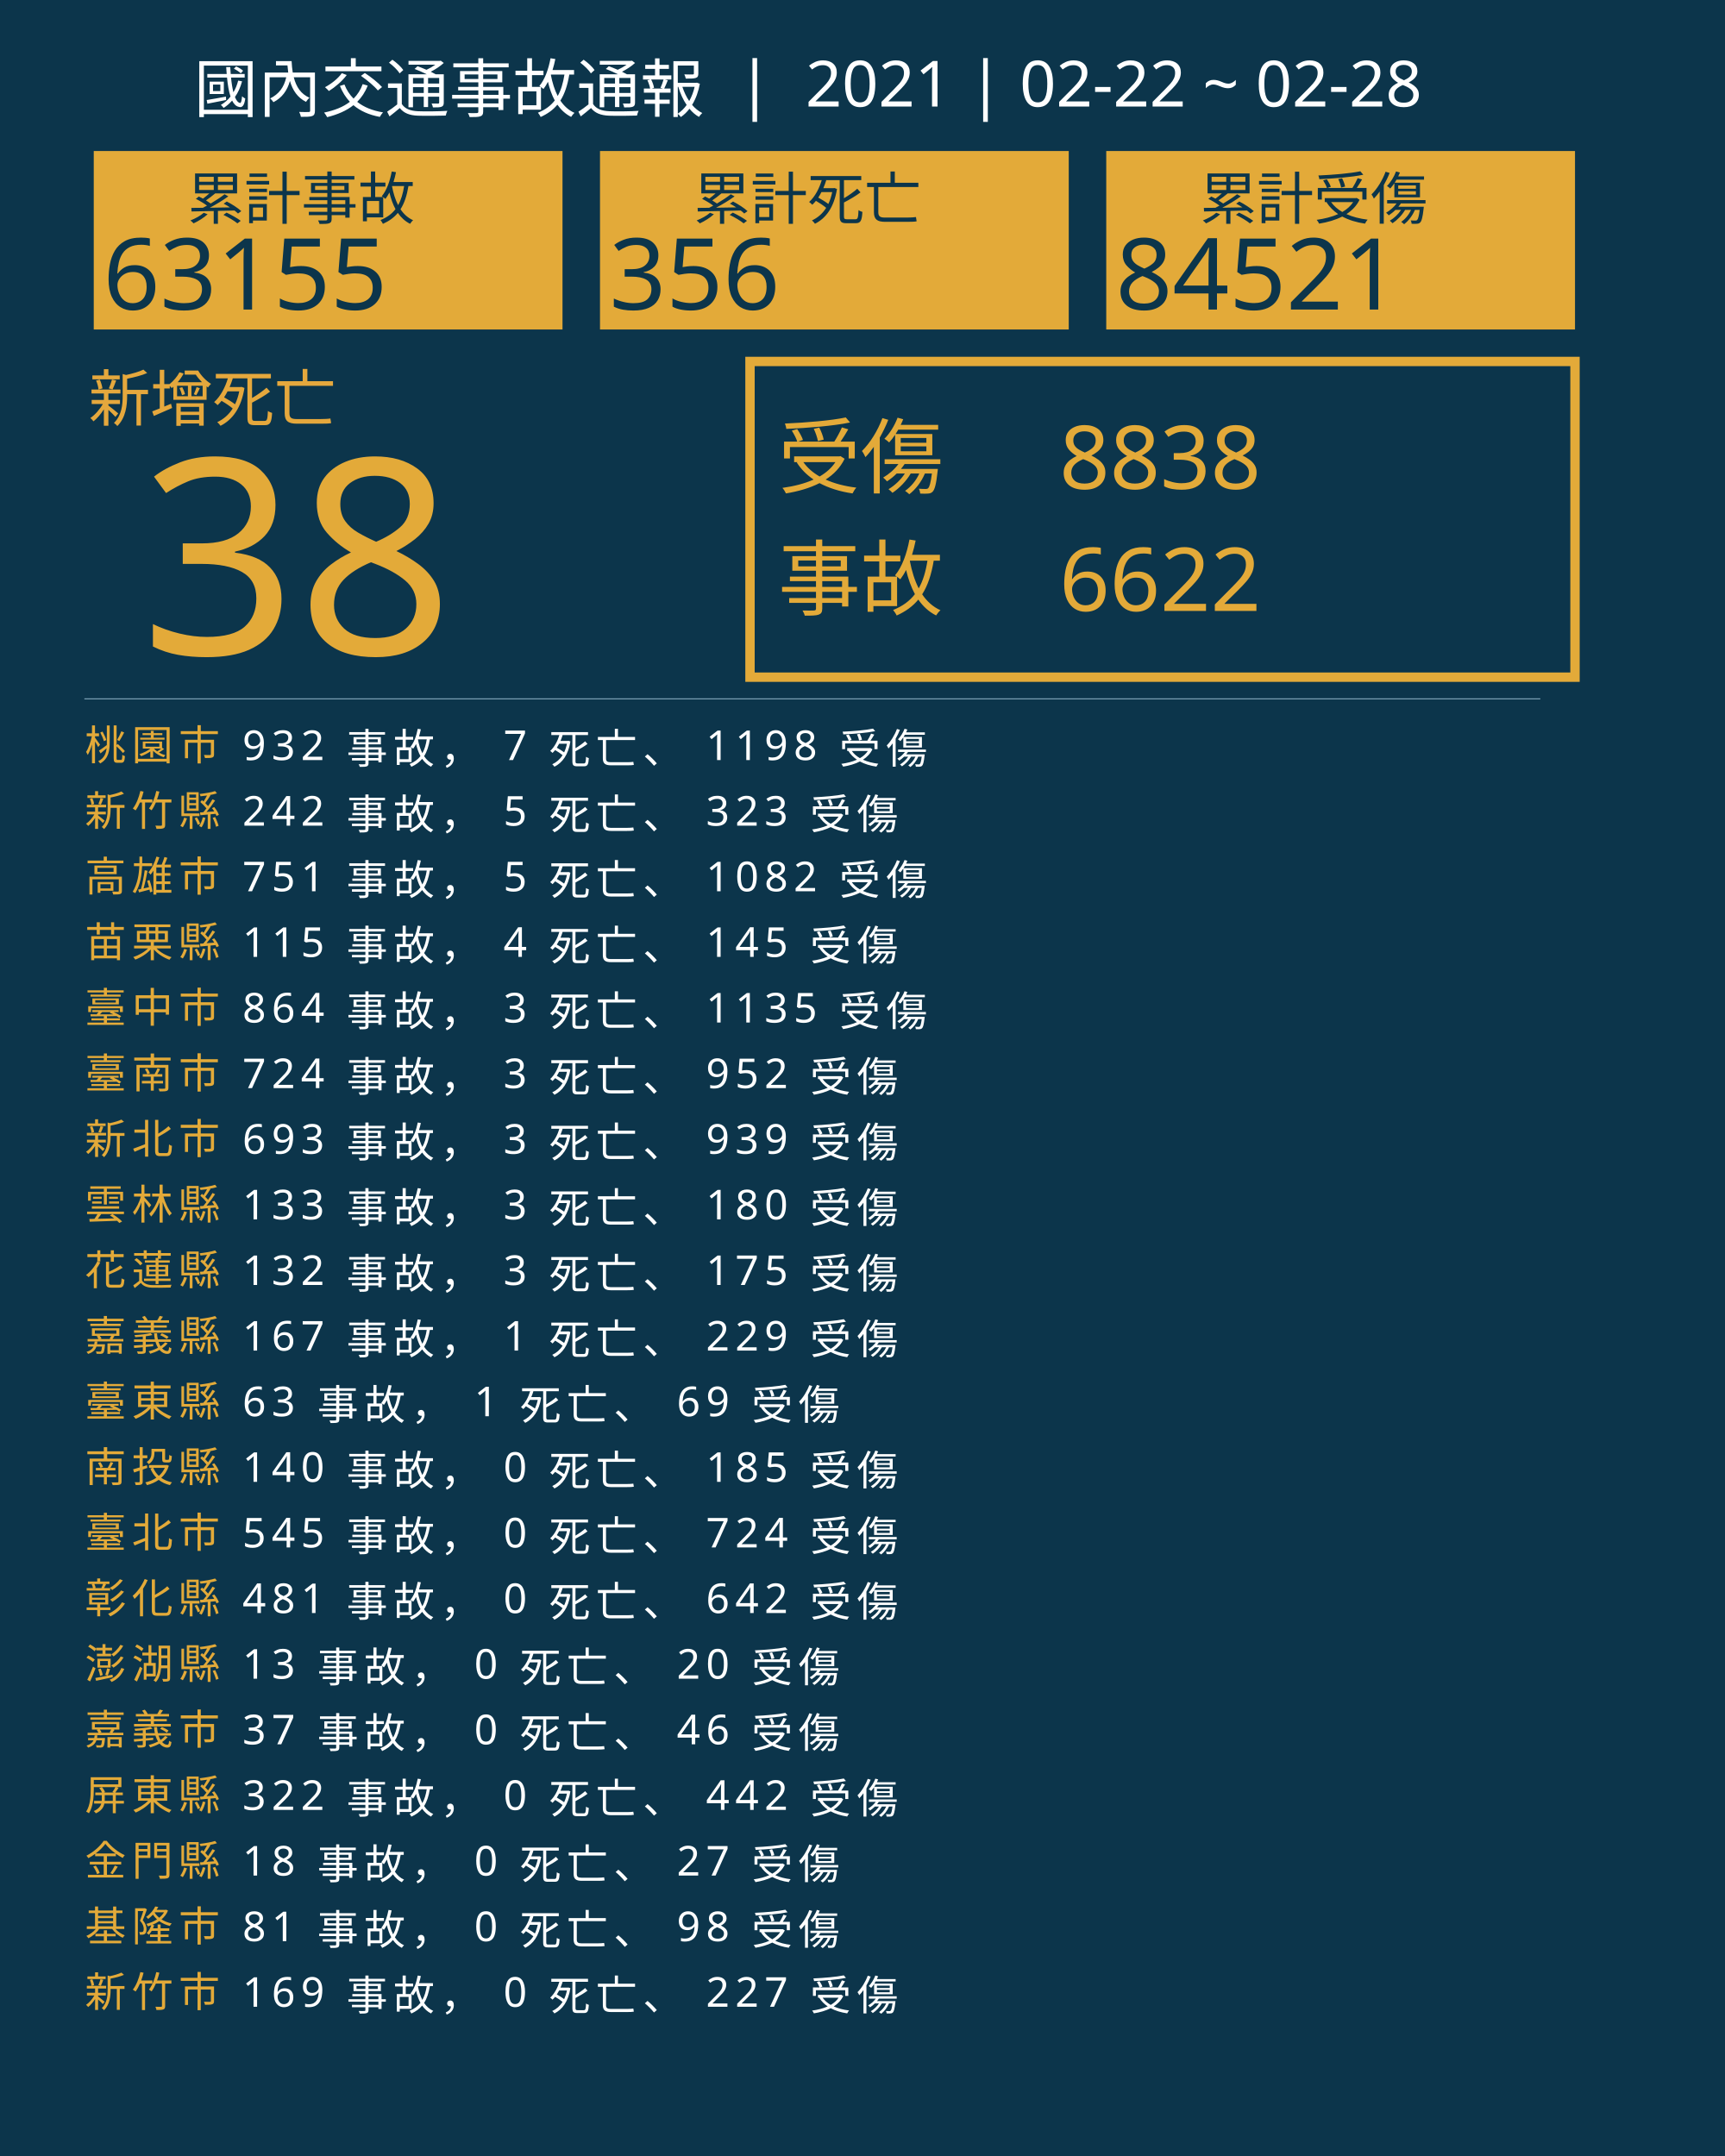
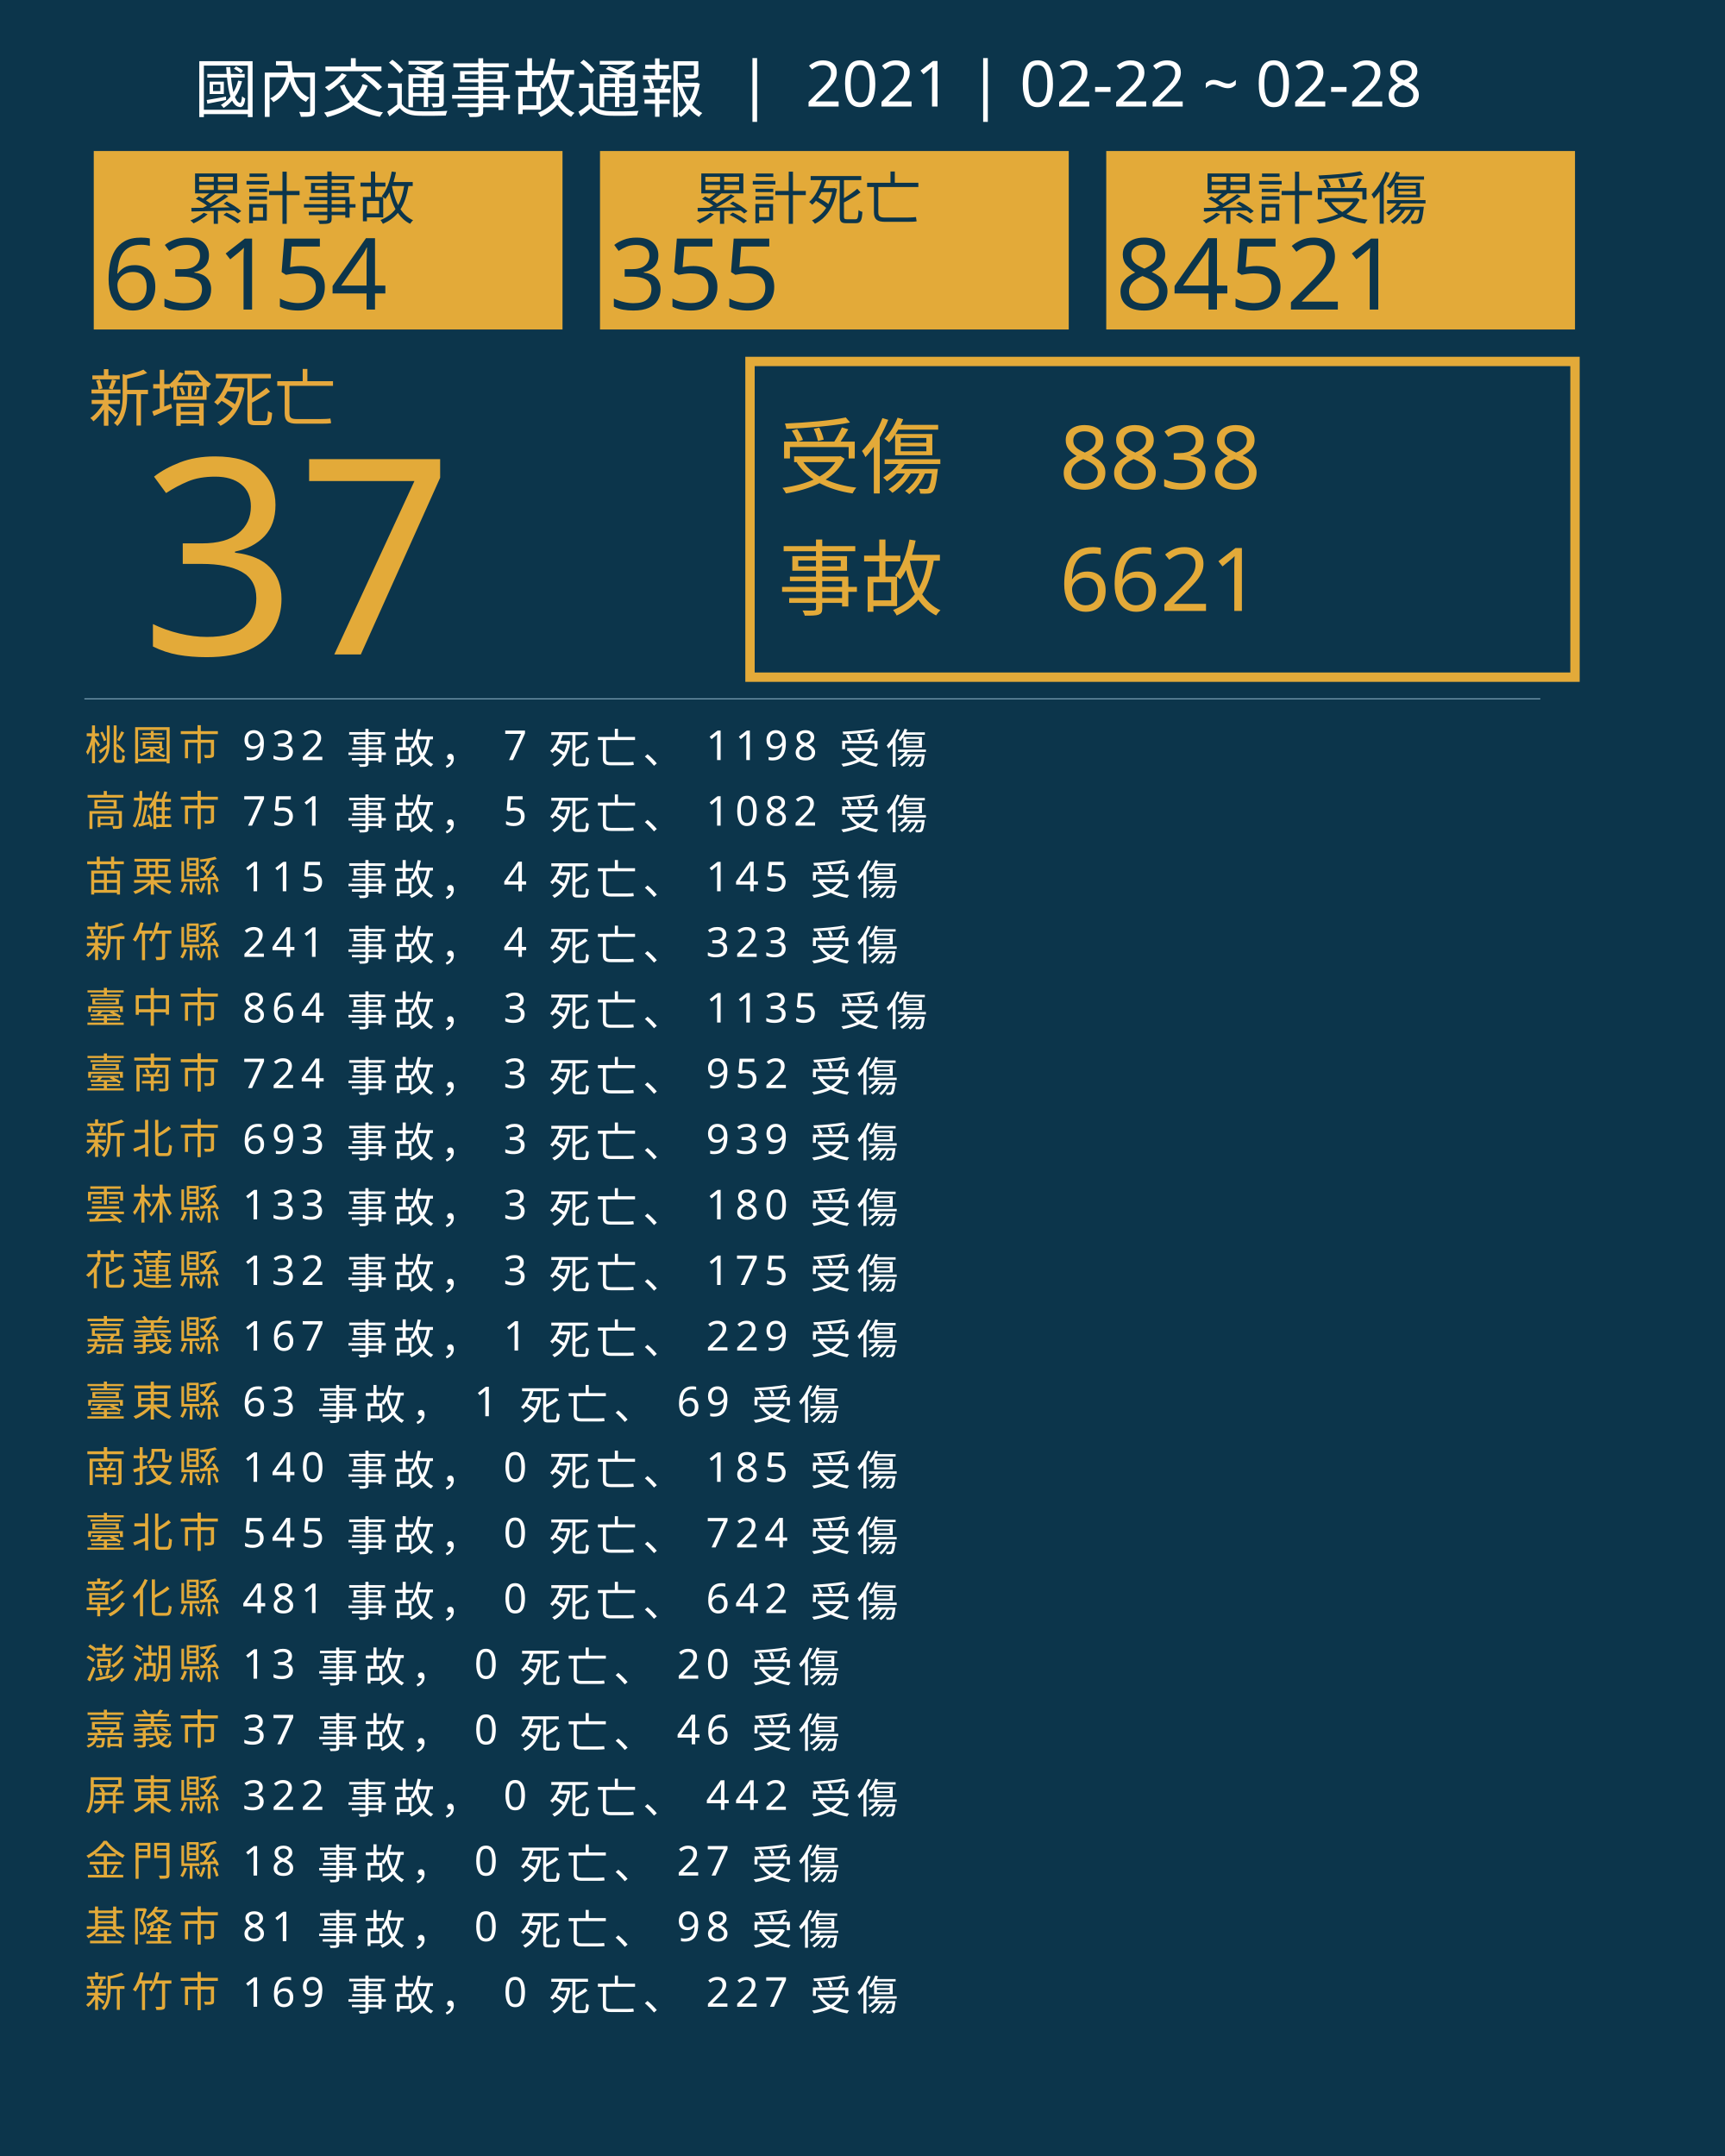
<svg xmlns="http://www.w3.org/2000/svg" version="1.1" id="圖層_1" x="0px" y="0px" viewBox="0 0 1840 2300" style="enable-background:new 0 0 1840 2300;" xml:space="preserve">
  <style type="text/css">
	.st0{fill:#0C354B;}
	.st1{fill:#E5A83D;}
	.st2{font-family:'NotoSansCJKtc-Bold-B5pc-H';}
	.st3{font-size:66px;}
	.st4{fill:#E3AA39;}
	.st5{font-family:'Arial-BoldMT';}
	.st6{font-size:291.776px;}
	.st7{fill:none;stroke:#E3AA39;stroke-miterlimit:10;stroke-width:10;}
	.st8{font-family:'NotoSansCJKtc-Light-B5pc-H';}
	.st9{font-size:88px;}
	.st10{font-family:'NotoSansCJKtc-Medium-B5pc-H';}
	.st11{font-size:94px;}
	.st12{fill:none;stroke:#8AAFC1;stroke-miterlimit:10;}
	.st13{font-size:60.649px;}
	.st14{font-size:106px;}
	.st15{fill:none;}
	.st16{font-size:44px;}
	.st17{letter-spacing:6;}
	.st18{fill:#FFFFFF;}
	.st19{letter-spacing:1;}
	.st20{font-size:68px;}
</style>
  <rect class="st0" width="1840" height="2300" />
  <text transform="matrix(1 0 0 1 94.5001 449.017)" class="st1 st2 st3">新增死亡</text>
  <g>
-     <text transform="matrix(1 0 0 1 150 698.1412)" class="st4 st5 st6">38</text>
+     <text transform="matrix(1 0 0 1 150 698.1412)" class="st4 st5 st6">37</text>
  </g>
  <g>
    <rect x="800" y="385.6" class="st7" width="880" height="336.8" />
    <g>
      <text transform="matrix(1 0 0 1 830 519.593)" class="st4 st8 st9">受傷</text>
      <text transform="matrix(1 0 0 1 1130 521.5084)" class="st4 st10 st11">8838</text>
-       <text transform="matrix(1 0 0 1 1130 651.7274)" class="st4 st10 st11">6622</text>
+       <text transform="matrix(1 0 0 1 1130 651.7274)" class="st4 st10 st11">6621</text>
      <text transform="matrix(1 0 0 1 830 649.4965)" class="st4 st8 st9">事故</text>
    </g>
  </g>
  <line class="st12" x1="90" y1="745.5" x2="1643" y2="745.5" />
  <g>
    <g>
      <rect x="100" y="161.1" class="st4" width="500" height="190.4" />
      <g>
        <text transform="matrix(1 0 0 1 200 233.9079)" class="st0 st10 st13">累計事故</text>
        <g>
-           <text transform="matrix(1 0 0 1 110 330.2121)" class="st0 st5 st14">63155</text>
+           <text transform="matrix(1 0 0 1 110 330.2121)" class="st0 st5 st14">63154</text>
        </g>
      </g>
    </g>
    <g>
      <rect x="640" y="161.1" class="st4" width="500" height="190.4" />
      <g>
        <text transform="matrix(1 0 0 1 740 233.908)" class="st0 st10 st13">累計死亡</text>
        <g>
-           <text transform="matrix(1 0 0 1 650 330.2122)" class="st0 st5 st14">356</text>
+           <text transform="matrix(1 0 0 1 650 330.2122)" class="st0 st5 st14">355</text>
        </g>
      </g>
    </g>
    <g>
      <rect x="1180" y="161.1" class="st4" width="500" height="190.4" />
      <g>
        <text transform="matrix(1 0 0 1 1280 233.908)" class="st0 st10 st13">累計受傷</text>
        <g>
          <text transform="matrix(1 0 0 1 1190 330.2122)" class="st0 st5 st14">84521</text>
        </g>
      </g>
    </g>
  </g>
  <rect x="90.6" y="772.1" class="st15" width="1141.8" height="314.8" />
  <text transform="matrix(1 0 0 1 90.5591 810.7965)">
    <tspan x="0" y="0" class="st4 st10 st16 st17">桃園市</tspan>
    <tspan x="150.6" y="0" class="st18 st10 st16 st17"> 932 事故， 7 死亡、 1198 受傷</tspan>
-     <tspan x="0" y="70" class="st4 st10 st16 st17">新竹縣</tspan>
-     <tspan x="150.6" y="70" class="st18 st10 st16 st17"> 242 事故， 5 死亡、 323 受傷</tspan>
-     <tspan x="0" y="140" class="st4 st10 st16 st17">高雄市</tspan>
-     <tspan x="150.6" y="140" class="st18 st10 st16 st17"> 751 事故， 5 死亡、 1082 受傷</tspan>
-     <tspan x="0" y="210" class="st4 st10 st16 st17">苗栗縣</tspan>
-     <tspan x="150.6" y="210" class="st18 st10 st16 st17"> 115 事故， 4 死亡、 145 受傷</tspan>
+     <tspan x="0" y="70" class="st4 st10 st16 st17">高雄市</tspan>
+     <tspan x="150.6" y="70" class="st18 st10 st16 st17"> 751 事故， 5 死亡、 1082 受傷</tspan>
+     <tspan x="0" y="140" class="st4 st10 st16 st17">苗栗縣</tspan>
+     <tspan x="150.6" y="140" class="st18 st10 st16 st17"> 115 事故， 4 死亡、 145 受傷</tspan>
+     <tspan x="0" y="210" class="st4 st10 st16 st17">新竹縣</tspan>
+     <tspan x="150.6" y="210" class="st18 st10 st16 st17"> 241 事故， 4 死亡、 323 受傷</tspan>
    <tspan x="0" y="280" class="st4 st10 st16 st17">臺中市</tspan>
    <tspan x="150.6" y="280" class="st18 st10 st16 st17"> 864 事故， 3 死亡、 1135 受傷</tspan>
    <tspan x="0" y="350" class="st4 st10 st16 st17">臺南市</tspan>
    <tspan x="150.6" y="350" class="st18 st10 st16 st17"> 724 事故， 3 死亡、 952 受傷</tspan>
    <tspan x="0" y="420" class="st4 st10 st16 st17">新北市</tspan>
    <tspan x="150.6" y="420" class="st18 st10 st16 st17"> 693 事故， 3 死亡、 939 受傷</tspan>
    <tspan x="0" y="490" class="st4 st10 st16 st17">雲林縣</tspan>
    <tspan x="150.6" y="490" class="st18 st10 st16 st17"> 133 事故， 3 死亡、 180 受傷</tspan>
    <tspan x="0" y="560" class="st4 st10 st16 st17">花蓮縣</tspan>
    <tspan x="150.6" y="560" class="st18 st10 st16 st17"> 132 事故， 3 死亡、 175 受傷</tspan>
    <tspan x="0" y="630" class="st4 st10 st16 st17">嘉義縣</tspan>
    <tspan x="150.6" y="630" class="st18 st10 st16 st17"> 167 事故， 1 死亡、 229 受傷</tspan>
    <tspan x="0" y="700" class="st4 st10 st16 st17">臺東縣</tspan>
    <tspan x="150.6" y="700" class="st18 st10 st16 st17"> 63 事故， 1 死亡、 69 受傷</tspan>
    <tspan x="0" y="770" class="st4 st10 st16 st17">南投縣</tspan>
    <tspan x="150.6" y="770" class="st18 st10 st16 st17"> 140 事故， 0 死亡、 185 受傷</tspan>
    <tspan x="0" y="840" class="st4 st10 st16 st17">臺北市</tspan>
    <tspan x="150.6" y="840" class="st18 st10 st16 st17"> 545 事故， 0 死亡、 724 受傷</tspan>
    <tspan x="0" y="910" class="st4 st10 st16 st17">彰化縣</tspan>
    <tspan x="150.6" y="910" class="st18 st10 st16 st17"> 481 事故， 0 死亡、 642 受傷</tspan>
    <tspan x="0" y="980" class="st4 st10 st16 st17">澎湖縣</tspan>
    <tspan x="150.6" y="980" class="st18 st10 st16 st17"> 13 事故， 0 死亡、 20 受傷</tspan>
    <tspan x="0" y="1050" class="st4 st10 st16 st17">嘉義市</tspan>
    <tspan x="150.6" y="1050" class="st18 st10 st16 st17"> 37 事故， 0 死亡、 46 受傷</tspan>
    <tspan x="0" y="1120" class="st4 st10 st16 st17">屏東縣</tspan>
    <tspan x="150.6" y="1120" class="st18 st10 st16 st17"> 322 事故， 0 死亡、 442 受傷</tspan>
    <tspan x="0" y="1190" class="st4 st10 st16 st17">金門縣</tspan>
    <tspan x="150.6" y="1190" class="st18 st10 st16 st17"> 18 事故， 0 死亡、 27 受傷</tspan>
    <tspan x="0" y="1260" class="st4 st10 st16 st17">基隆市</tspan>
    <tspan x="150.6" y="1260" class="st18 st10 st16 st17"> 81 事故， 0 死亡、 98 受傷</tspan>
    <tspan x="0" y="1330" class="st4 st10 st16 st17">新竹市</tspan>
    <tspan x="150.6" y="1330" class="st18 st10 st16 st17"> 169 事故， 0 死亡、 227 受傷</tspan>
  </text>
  <text transform="matrix(1 0 0 1 207 119.2712)" class="st18 st8 st20">國內交通事故通報  |  2021 | 02-22 ~ 02-28</text>
</svg>
